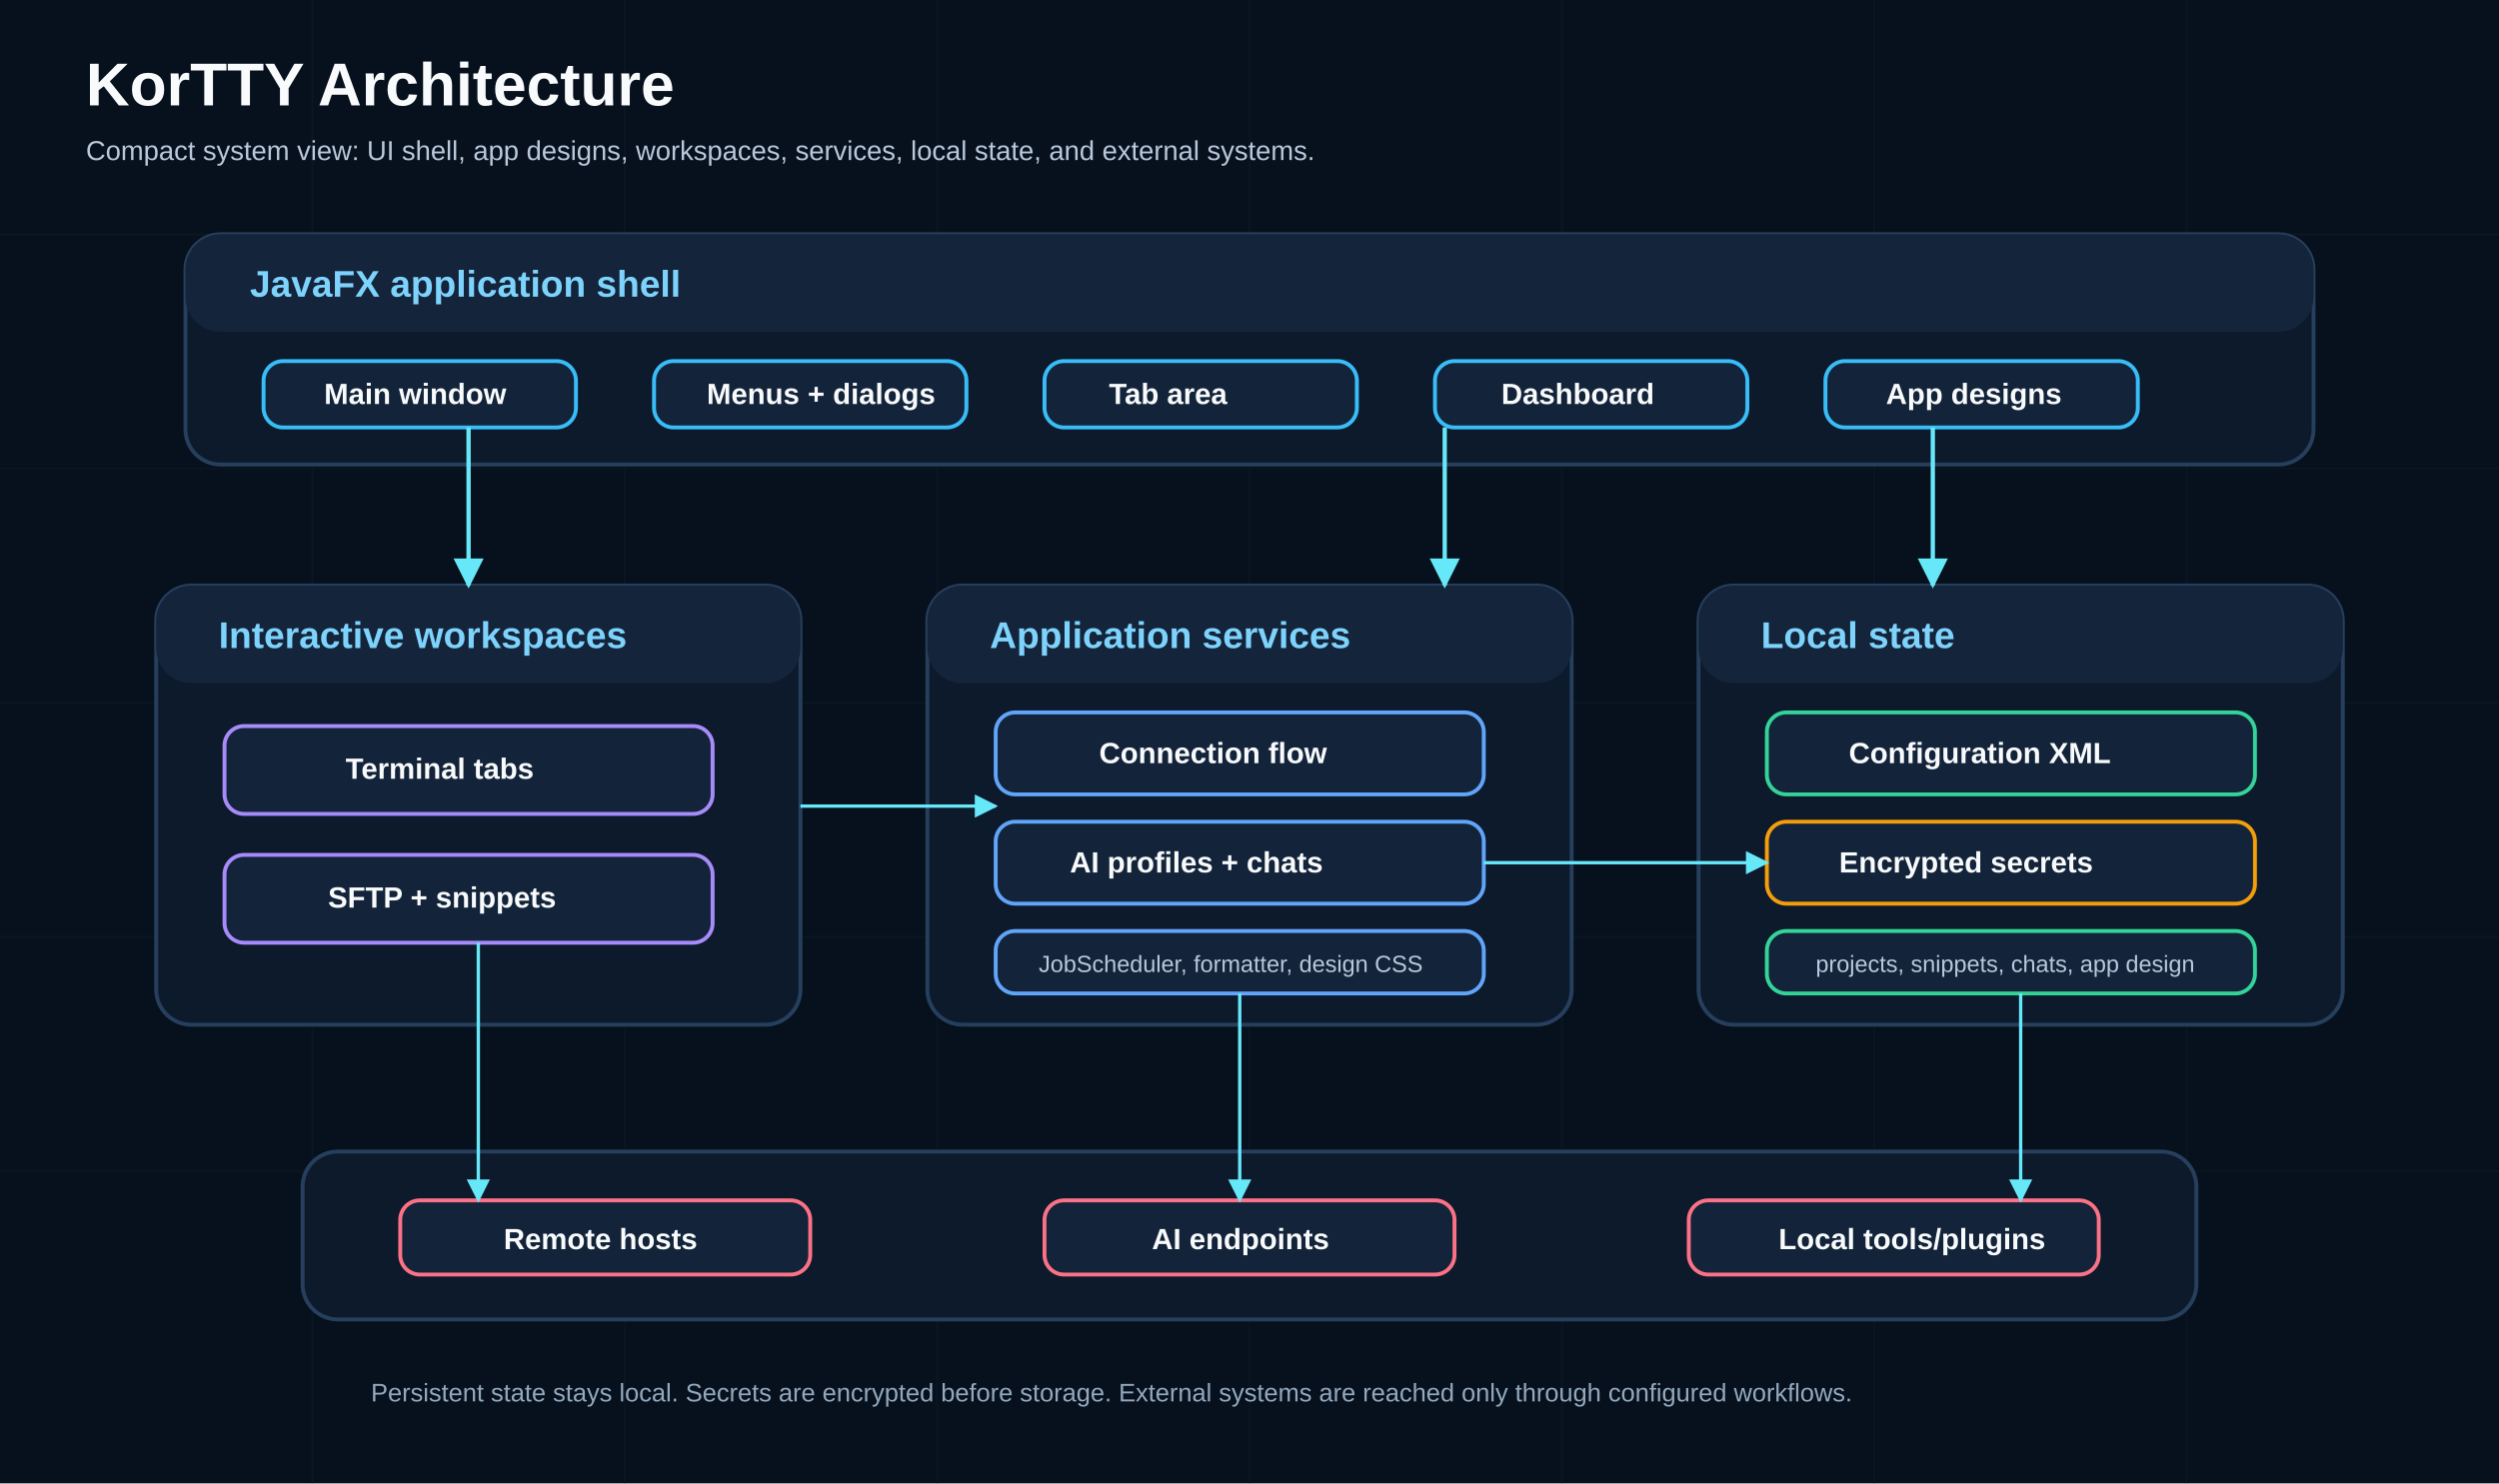
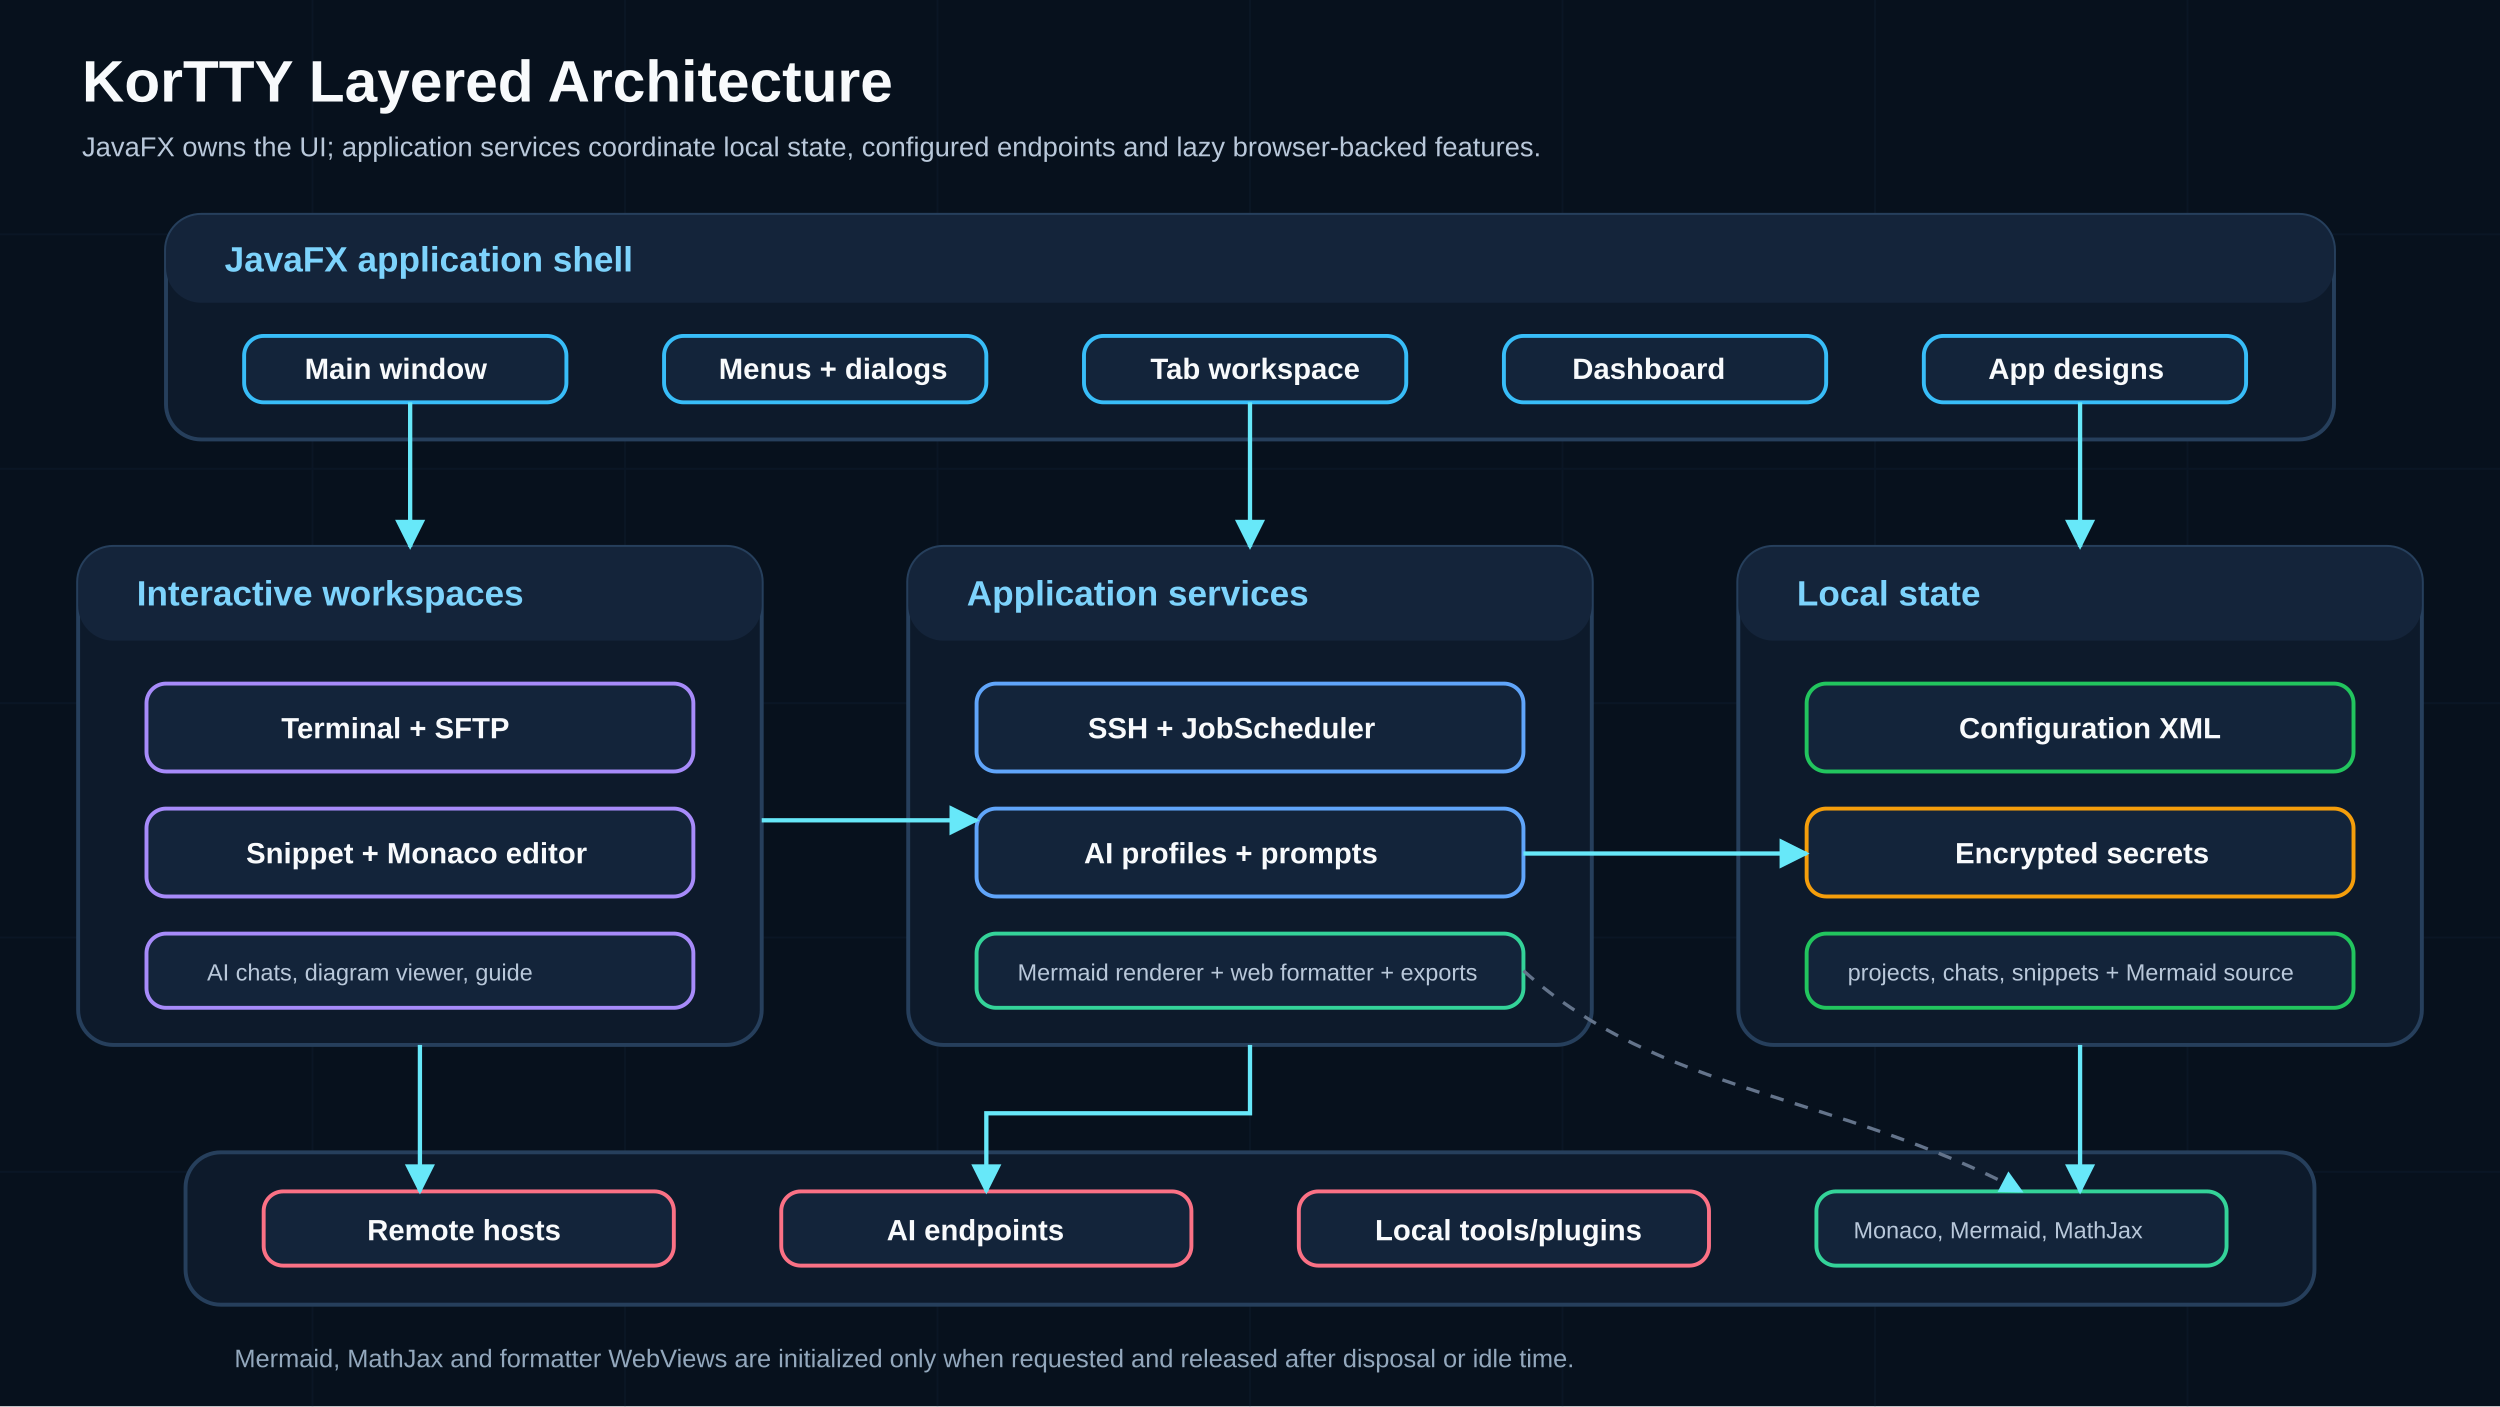
- <svg xmlns="http://www.w3.org/2000/svg" viewBox="0 0 1280 760" role="img" aria-labelledby="title desc">
+ <svg xmlns="http://www.w3.org/2000/svg" viewBox="0 0 1280 720" role="img" aria-labelledby="title desc">
  <defs>
    <marker id="arrow" viewBox="0 0 10 10" refX="9" refY="5" markerWidth="7" markerHeight="7" orient="auto-start-reverse">
      <path d="M 0 0 L 10 5 L 0 10 z" fill="#67e8f9" />
    </marker>
    <style>
      text{font-family:Arial,Helvetica,sans-serif;fill:#e6f3ff;font-size:16px}
      .bg{fill:#07111d}
      .grid{stroke:#14243a;stroke-width:1}
-       .title{font-size:31px;font-weight:700;fill:#f8fafc}
-       .subtitle{font-size:14px;fill:#b9c8da}
      .panel{fill:#0d1a2b;stroke:#263f5c;stroke-width:2;rx:18}
-       .header{fill:#14243a;stroke:#263f5c;stroke-width:0;rx:18}
-       .panelTitle{font-size:19px;font-weight:700;fill:#7dd3fc}
+       .header{fill:#14243a;rx:18}
      .box{fill:#13243a;stroke:#38bdf8;stroke-width:2;rx:10}
      .workspace{stroke:#a78bfa}
      .service{stroke:#60a5fa}
-       .state{stroke:#34d399}
+       .render{stroke:#34d399}
+       .state{stroke:#22c55e}
      .secure{stroke:#f59e0b}
      .external{stroke:#fb7185}
+       .title{font-size:30px;font-weight:700;fill:#f8fafc}
+       .subtitle{font-size:14px;fill:#b9c8da}
+       .panelTitle{font-size:18px;font-weight:700;fill:#7dd3fc}
      .label{font-size:15px;font-weight:700;fill:#f8fafc}
      .detail{font-size:12px;fill:#b9c8da}
      .note{font-size:13px;fill:#93a8bd}
      .line{stroke:#67e8f9;stroke-width:2.2;fill:none;marker-end:url(#arrow)}
-       .thin{stroke-width:1.7}
+       .dash{stroke:#64748b;stroke-width:1.7;stroke-dasharray:7 6;fill:none;marker-end:url(#arrow)}
    </style>
  </defs>
-   <rect class="bg" width="1280" height="760" />
-   <path class="grid" d="M 0 120 H 1280 M 0 240 H 1280 M 0 360 H 1280 M 0 480 H 1280 M 0 600 H 1280 M 160 0 V 760 M 320 0 V 760 M 480 0 V 760 M 640 0 V 760 M 800 0 V 760 M 960 0 V 760 M 1120 0 V 760" opacity="0.24" />
-   <text class="title" x="44" y="54">KorTTY Architecture</text>
-   <text class="subtitle" x="44" y="82">Compact system view: UI shell, app designs, workspaces, services, local state, and external systems.</text>
-   <rect class="panel" x="95" y="120" width="1090" height="118" />
-   <rect class="header" x="95" y="120" width="1090" height="50" />
-   <text class="panelTitle" x="128" y="152">JavaFX application shell</text>
-   <rect class="box" x="135" y="185" width="160" height="34" />
-   <text class="label" x="166" y="207">Main window</text>
-   <rect class="box" x="335" y="185" width="160" height="34" />
-   <text class="label" x="362" y="207">Menus + dialogs</text>
-   <rect class="box" x="535" y="185" width="160" height="34" />
-   <text class="label" x="568" y="207">Tab area</text>
-   <rect class="box" x="735" y="185" width="160" height="34" />
-   <text class="label" x="769" y="207">Dashboard</text>
-   <rect class="box" x="935" y="185" width="160" height="34" />
-   <text class="label" x="966" y="207">App designs</text>
-   <rect class="panel" x="80" y="300" width="330" height="225" />
-   <rect class="header" x="80" y="300" width="330" height="50" />
-   <text class="panelTitle" x="112" y="332">Interactive workspaces</text>
-   <rect class="box workspace" x="115" y="372" width="250" height="45" />
-   <text class="label" x="177" y="399">Terminal tabs</text>
-   <rect class="box workspace" x="115" y="438" width="250" height="45" />
-   <text class="label" x="168" y="465">SFTP + snippets</text>
-   <rect class="panel" x="475" y="300" width="330" height="225" />
-   <rect class="header" x="475" y="300" width="330" height="50" />
-   <text class="panelTitle" x="507" y="332">Application services</text>
-   <rect class="box service" x="510" y="365" width="250" height="42" />
-   <text class="label" x="563" y="391">Connection flow</text>
-   <rect class="box service" x="510" y="421" width="250" height="42" />
-   <text class="label" x="548" y="447">AI profiles + chats</text>
-   <rect class="box service" x="510" y="477" width="250" height="32" />
-   <text class="detail" x="532" y="498">JobScheduler, formatter, design CSS</text>
-   <rect class="panel" x="870" y="300" width="330" height="225" />
-   <rect class="header" x="870" y="300" width="330" height="50" />
-   <text class="panelTitle" x="902" y="332">Local state</text>
-   <rect class="box state" x="905" y="365" width="250" height="42" />
-   <text class="label" x="947" y="391">Configuration XML</text>
-   <rect class="box secure" x="905" y="421" width="250" height="42" />
-   <text class="label" x="942" y="447">Encrypted secrets</text>
-   <rect class="box state" x="905" y="477" width="250" height="32" />
-   <text class="detail" x="930" y="498">projects, snippets, chats, app design</text>
-   <rect class="panel" x="155" y="590" width="970" height="86" />
-   <rect class="box external" x="205" y="615" width="210" height="38" />
-   <text class="label" x="258" y="640">Remote hosts</text>
-   <rect class="box external" x="535" y="615" width="210" height="38" />
-   <text class="label" x="590" y="640">AI endpoints</text>
-   <rect class="box external" x="865" y="615" width="210" height="38" />
-   <text class="label" x="911" y="640">Local tools/plugins</text>
-   <path class="line" d="M 740 219 V 300" />
-   <path class="line" d="M 240 219 V 300" />
-   <path class="line" d="M 990 219 V 300" />
-   <path class="line thin" d="M 245 483 V 615" />
-   <path class="line thin" d="M 635 509 V 615" />
-   <path class="line thin" d="M 1035 509 V 615" />
-   <path class="line thin" d="M 410 413 H 510" />
-   <path class="line thin" d="M 760 442 H 905" />
-   <text class="note" x="190" y="718">Persistent state stays local. Secrets are encrypted before storage. External systems are reached only through configured workflows.</text>
+   <rect class="bg" width="1280" height="720" />
+   <path class="grid" d="M 0 120 H 1280 M 0 240 H 1280 M 0 360 H 1280 M 0 480 H 1280 M 0 600 H 1280 M 160 0 V 720 M 320 0 V 720 M 480 0 V 720 M 640 0 V 720 M 800 0 V 720 M 960 0 V 720 M 1120 0 V 720" opacity="0.25" />
+   <text class="title" x="42" y="52">KorTTY Layered Architecture</text>
+   <text class="subtitle" x="42" y="80">JavaFX owns the UI; application services coordinate local state, configured endpoints and lazy browser-backed features.</text>
+   <rect class="panel" x="85" y="110" width="1110" height="115" />
+   <rect class="header" x="85" y="110" width="1110" height="45" />
+   <text class="panelTitle" x="115" y="139">JavaFX application shell</text>
+   <rect class="box" x="125" y="172" width="165" height="34" />
+   <text class="label" x="156" y="194">Main window</text>
+   <rect class="box" x="340" y="172" width="165" height="34" />
+   <text class="label" x="368" y="194">Menus + dialogs</text>
+   <rect class="box" x="555" y="172" width="165" height="34" />
+   <text class="label" x="589" y="194">Tab workspace</text>
+   <rect class="box" x="770" y="172" width="165" height="34" />
+   <text class="label" x="805" y="194">Dashboard</text>
+   <rect class="box" x="985" y="172" width="165" height="34" />
+   <text class="label" x="1018" y="194">App designs</text>
+   <rect class="panel" x="40" y="280" width="350" height="255" />
+   <rect class="header" x="40" y="280" width="350" height="48" />
+   <text class="panelTitle" x="70" y="310">Interactive workspaces</text>
+   <rect class="box workspace" x="75" y="350" width="280" height="45" />
+   <text class="label" x="144" y="378">Terminal + SFTP</text>
+   <rect class="box workspace" x="75" y="414" width="280" height="45" />
+   <text class="label" x="126" y="442">Snippet + Monaco editor</text>
+   <rect class="box workspace" x="75" y="478" width="280" height="38" />
+   <text class="detail" x="106" y="502">AI chats, diagram viewer, guide</text>
+   <rect class="panel" x="465" y="280" width="350" height="255" />
+   <rect class="header" x="465" y="280" width="350" height="48" />
+   <text class="panelTitle" x="495" y="310">Application services</text>
+   <rect class="box service" x="500" y="350" width="280" height="45" />
+   <text class="label" x="557" y="378">SSH + JobScheduler</text>
+   <rect class="box service" x="500" y="414" width="280" height="45" />
+   <text class="label" x="555" y="442">AI profiles + prompts</text>
+   <rect class="box render" x="500" y="478" width="280" height="38" />
+   <text class="detail" x="521" y="502">Mermaid renderer + web formatter + exports</text>
+   <rect class="panel" x="890" y="280" width="350" height="255" />
+   <rect class="header" x="890" y="280" width="350" height="48" />
+   <text class="panelTitle" x="920" y="310">Local state</text>
+   <rect class="box state" x="925" y="350" width="280" height="45" />
+   <text class="label" x="1003" y="378">Configuration XML</text>
+   <rect class="box secure" x="925" y="414" width="280" height="45" />
+   <text class="label" x="1001" y="442">Encrypted secrets</text>
+   <rect class="box state" x="925" y="478" width="280" height="38" />
+   <text class="detail" x="946" y="502">projects, chats, snippets + Mermaid source</text>
+   <rect class="panel" x="95" y="590" width="1090" height="78" />
+   <rect class="box external" x="135" y="610" width="210" height="38" />
+   <text class="label" x="188" y="635">Remote hosts</text>
+   <rect class="box external" x="400" y="610" width="210" height="38" />
+   <text class="label" x="454" y="635">AI endpoints</text>
+   <rect class="box external" x="665" y="610" width="210" height="38" />
+   <text class="label" x="704" y="635">Local tools/plugins</text>
+   <rect class="box render" x="930" y="610" width="210" height="38" />
+   <text class="detail" x="949" y="634">Monaco, Mermaid, MathJax</text>
+   <path class="line" d="M 210 206 V 280" />
+   <path class="line" d="M 640 206 V 280" />
+   <path class="line" d="M 1065 206 V 280" />
+   <path class="line" d="M 390 420 H 500" />
+   <path class="line" d="M 780 437 H 925" />
+   <path class="line" d="M 215 535 V 610" />
+   <path class="line" d="M 640 535 V 570 H 505 V 610" />
+   <path class="line" d="M 1065 535 V 610" />
+   <path class="dash" d="M 780 497 C 850 560 940 560 1035 610" />
+   <text class="note" x="120" y="700">Mermaid, MathJax and formatter WebViews are initialized only when requested and released after disposal or idle time.</text>
</svg>
